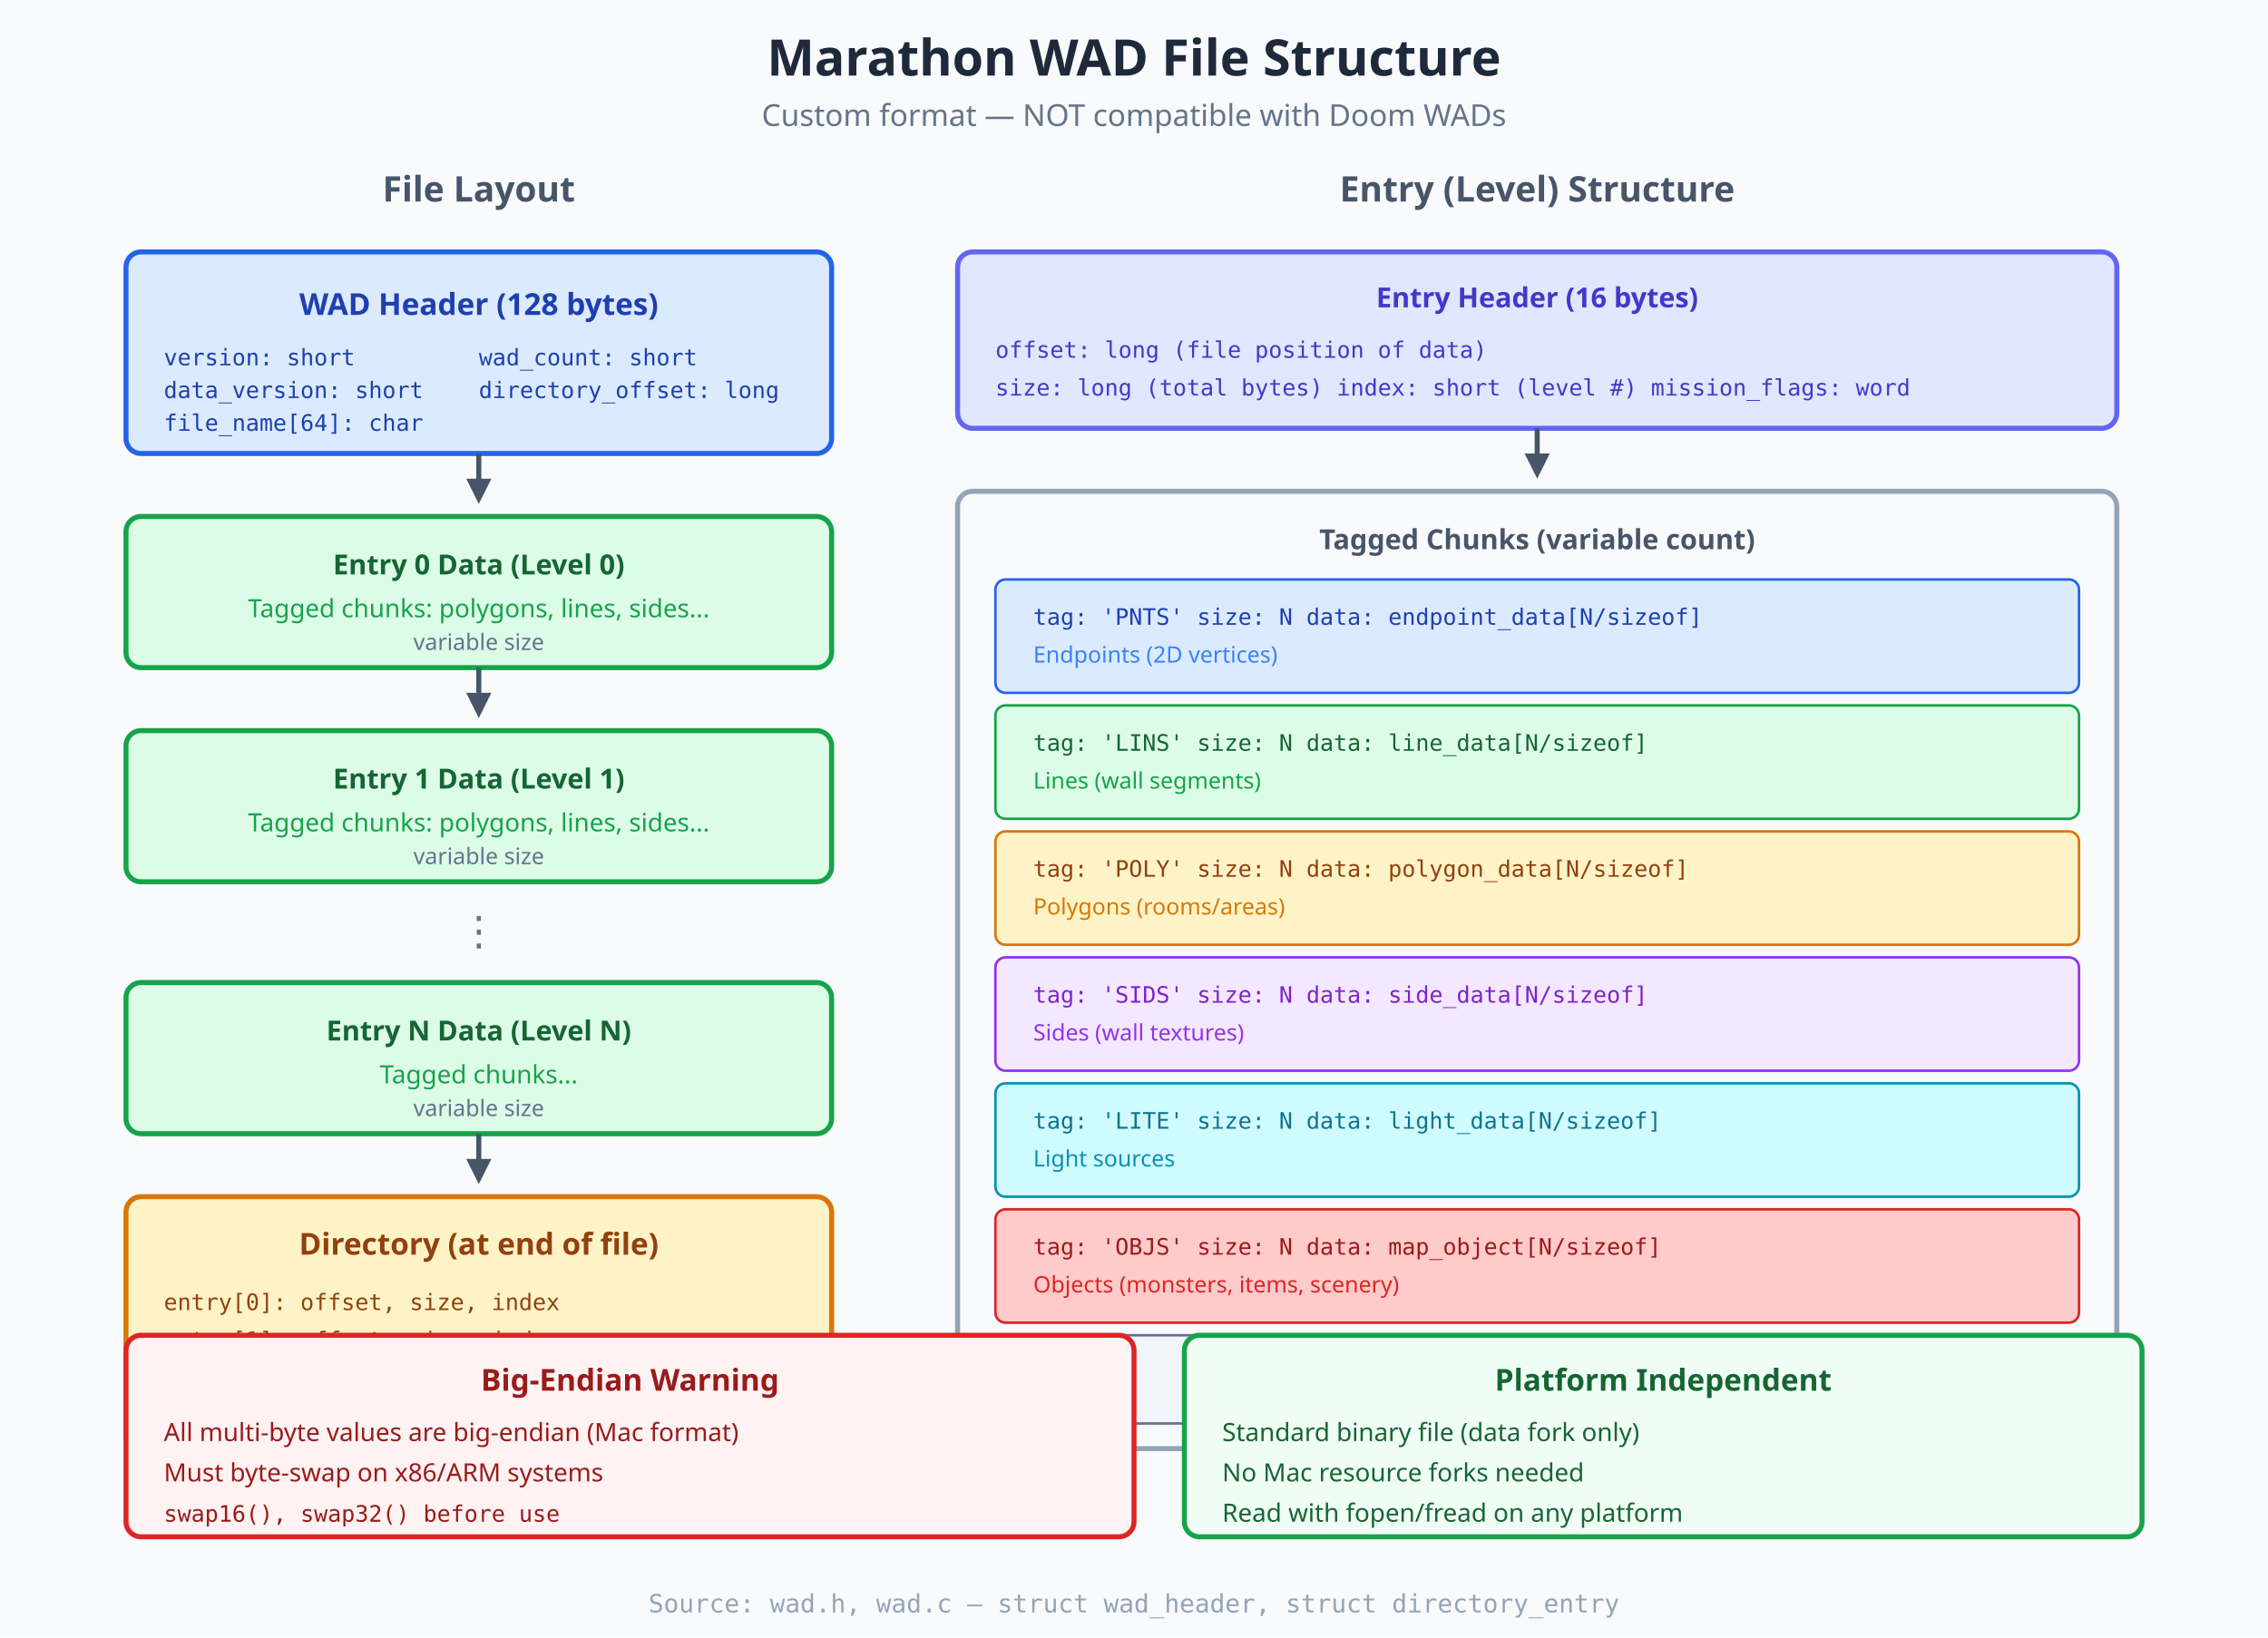
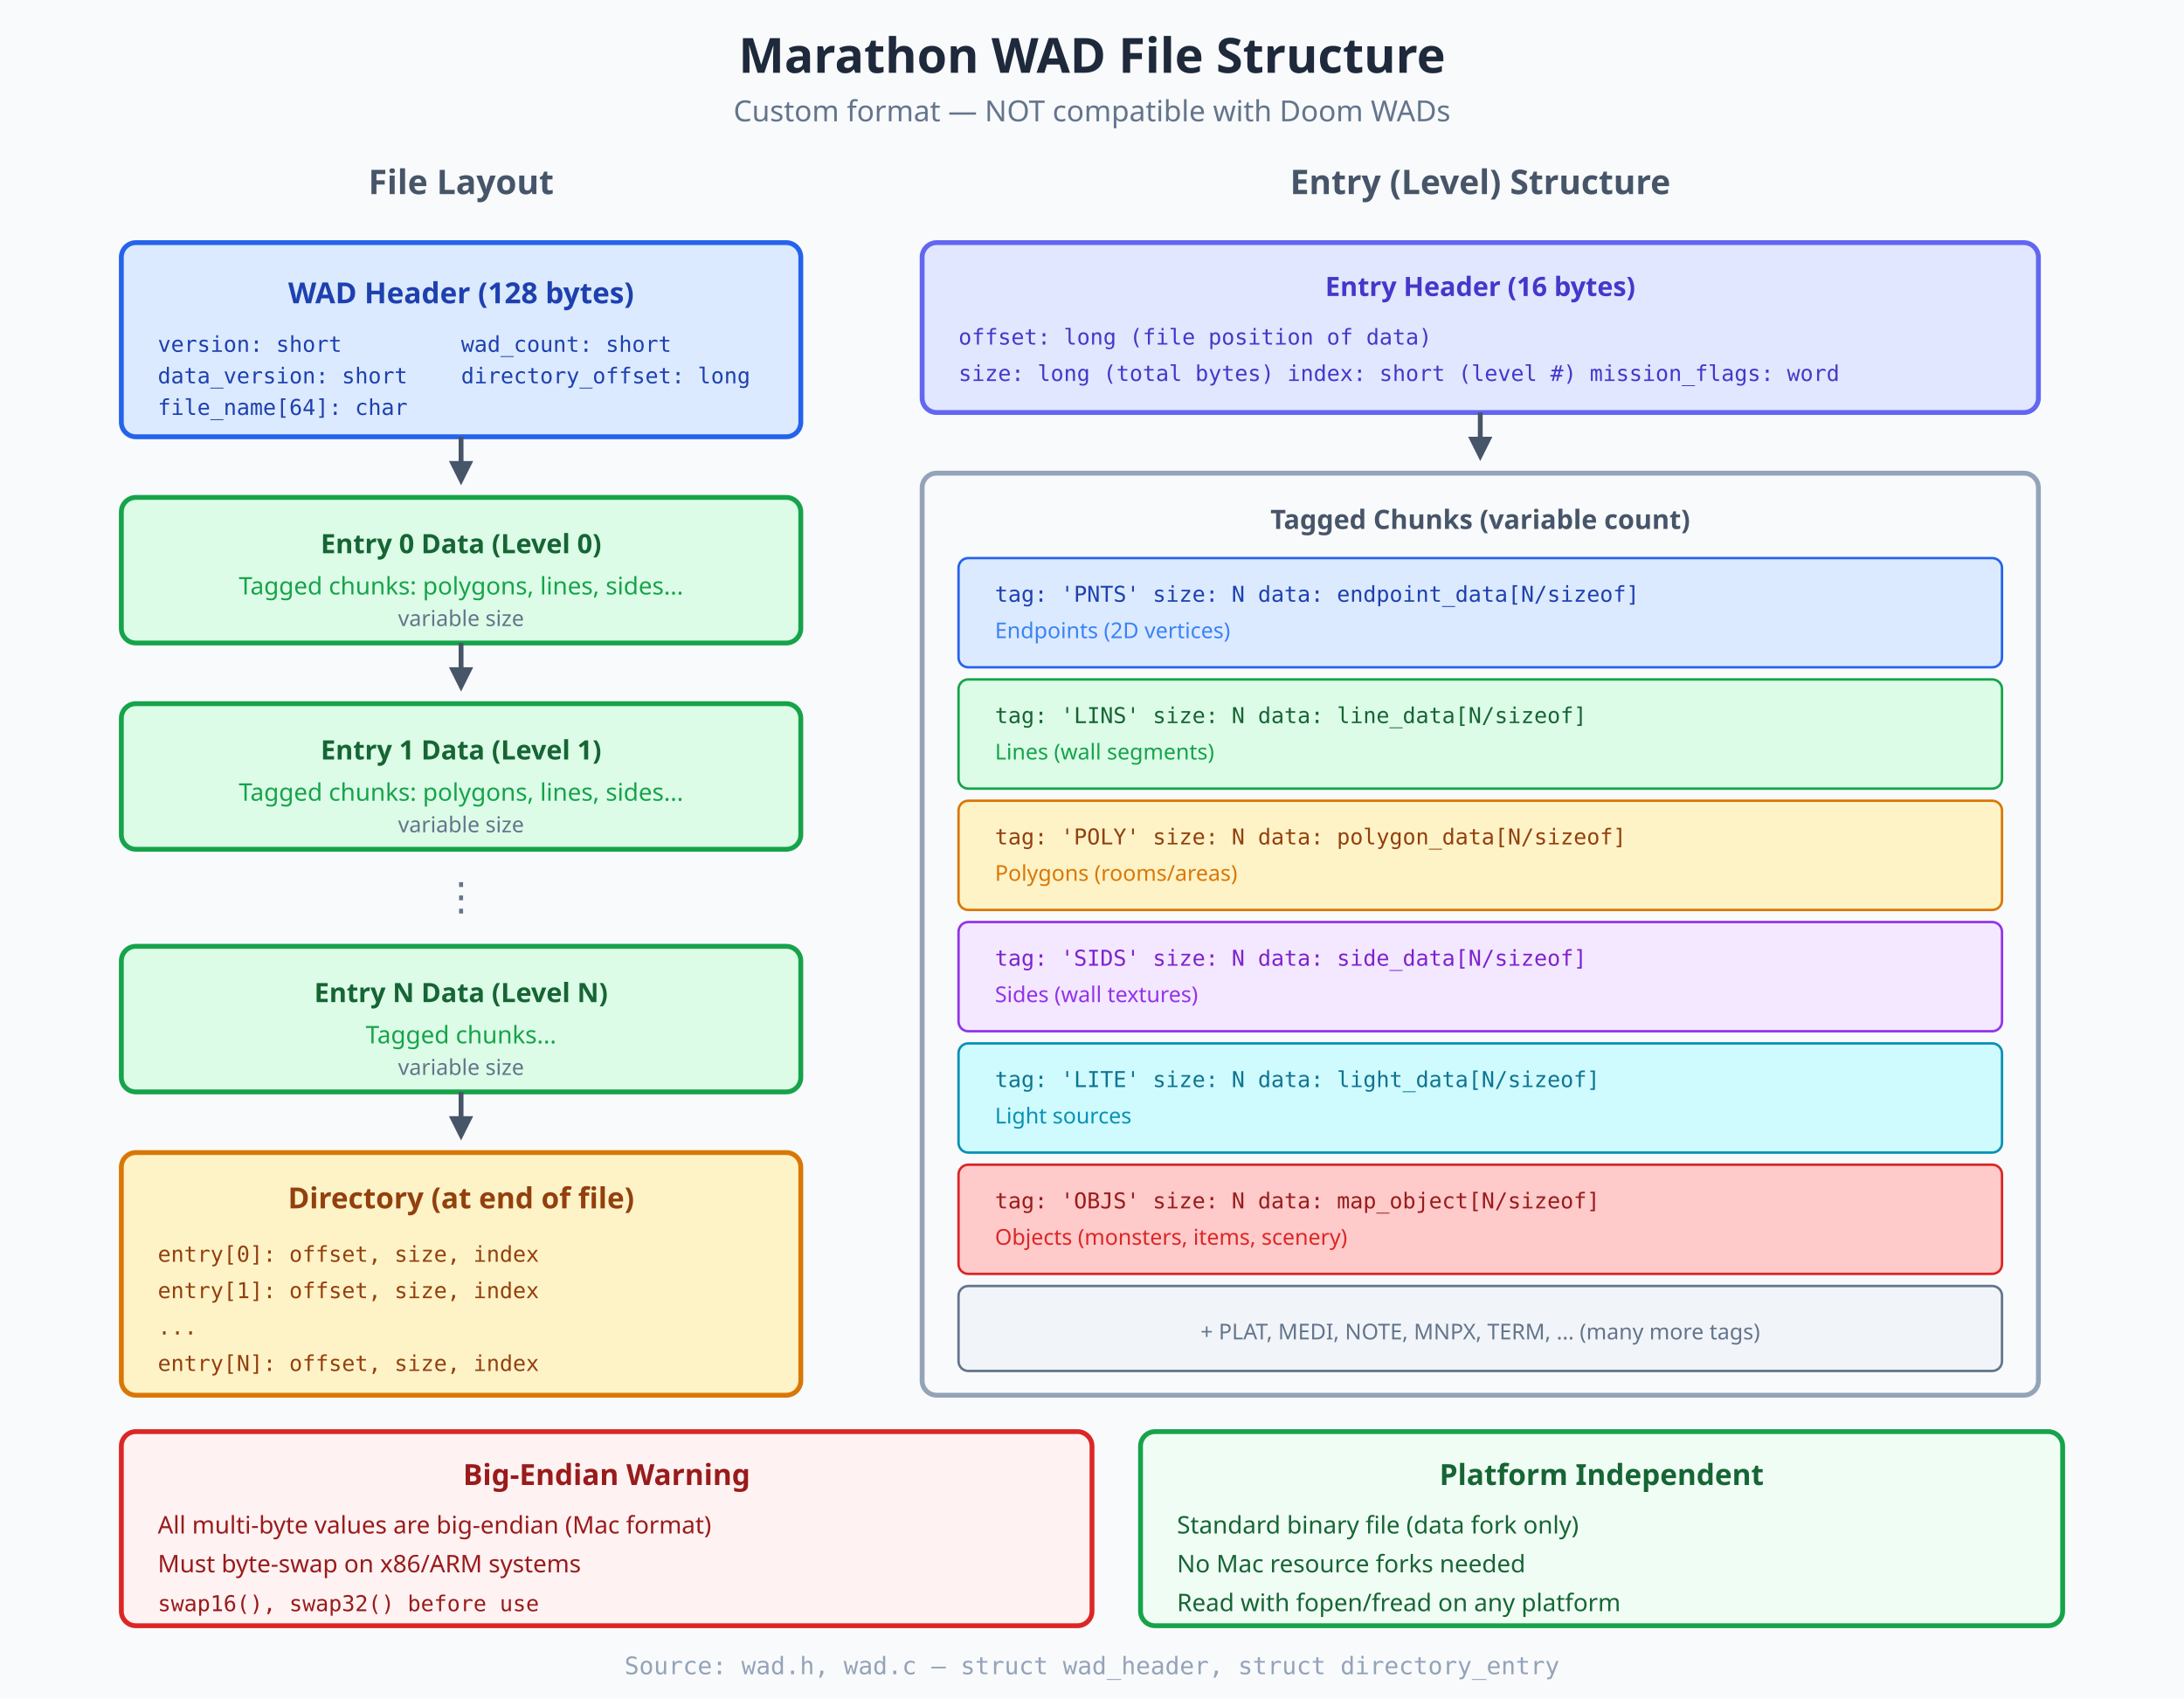
- <svg xmlns="http://www.w3.org/2000/svg" viewBox="0 0 900 650">
-   <rect width="900" height="650" fill="#f8fafc" />
+ <svg xmlns="http://www.w3.org/2000/svg" viewBox="0 0 900 700">
+   <rect width="900" height="700" fill="#f8fafc" />
  <text x="450" y="30" text-anchor="middle" font-family="system-ui, sans-serif" font-size="20" font-weight="bold" fill="#1e293b">Marathon WAD File Structure</text>
  <text x="450" y="50" text-anchor="middle" font-family="system-ui, sans-serif" font-size="12" fill="#64748b">Custom format — NOT compatible with Doom WADs</text>
  <g transform="translate(50, 80)">
    <text x="140" y="0" text-anchor="middle" font-family="system-ui, sans-serif" font-size="14" font-weight="bold" fill="#475569">File Layout</text>
    <rect x="0" y="20" width="280" height="80" rx="6" fill="#dbeafe" stroke="#2563eb" stroke-width="2" />
    <text x="140" y="45" text-anchor="middle" font-family="system-ui, sans-serif" font-size="12" font-weight="bold" fill="#1e40af">WAD Header (128 bytes)</text>
    <text x="15" y="65" font-family="monospace" font-size="9" fill="#1e40af">version: short</text>
    <text x="15" y="78" font-family="monospace" font-size="9" fill="#1e40af">data_version: short</text>
    <text x="140" y="65" font-family="monospace" font-size="9" fill="#1e40af">wad_count: short</text>
    <text x="140" y="78" font-family="monospace" font-size="9" fill="#1e40af">directory_offset: long</text>
    <text x="15" y="91" font-family="monospace" font-size="9" fill="#1e40af">file_name[64]: char</text>
    <line x1="140" y1="100" x2="140" y2="115" stroke="#475569" stroke-width="2" />
    <polygon points="140,120 135,110 145,110" fill="#475569" />
    <rect x="0" y="125" width="280" height="60" rx="6" fill="#dcfce7" stroke="#16a34a" stroke-width="2" />
    <text x="140" y="148" text-anchor="middle" font-family="system-ui, sans-serif" font-size="11" font-weight="bold" fill="#166534">Entry 0 Data (Level 0)</text>
    <text x="140" y="165" text-anchor="middle" font-family="system-ui, sans-serif" font-size="10" fill="#16a34a">Tagged chunks: polygons, lines, sides...</text>
    <text x="140" y="178" text-anchor="middle" font-family="system-ui, sans-serif" font-size="9" fill="#64748b">variable size</text>
    <line x1="140" y1="185" x2="140" y2="200" stroke="#475569" stroke-width="2" />
    <polygon points="140,205 135,195 145,195" fill="#475569" />
    <rect x="0" y="210" width="280" height="60" rx="6" fill="#dcfce7" stroke="#16a34a" stroke-width="2" />
    <text x="140" y="233" text-anchor="middle" font-family="system-ui, sans-serif" font-size="11" font-weight="bold" fill="#166534">Entry 1 Data (Level 1)</text>
    <text x="140" y="250" text-anchor="middle" font-family="system-ui, sans-serif" font-size="10" fill="#16a34a">Tagged chunks: polygons, lines, sides...</text>
    <text x="140" y="263" text-anchor="middle" font-family="system-ui, sans-serif" font-size="9" fill="#64748b">variable size</text>
    <text x="140" y="295" text-anchor="middle" font-family="system-ui, sans-serif" font-size="16" fill="#64748b">⋮</text>
    <rect x="0" y="310" width="280" height="60" rx="6" fill="#dcfce7" stroke="#16a34a" stroke-width="2" />
    <text x="140" y="333" text-anchor="middle" font-family="system-ui, sans-serif" font-size="11" font-weight="bold" fill="#166534">Entry N Data (Level N)</text>
    <text x="140" y="350" text-anchor="middle" font-family="system-ui, sans-serif" font-size="10" fill="#16a34a">Tagged chunks...</text>
    <text x="140" y="363" text-anchor="middle" font-family="system-ui, sans-serif" font-size="9" fill="#64748b">variable size</text>
    <line x1="140" y1="370" x2="140" y2="385" stroke="#475569" stroke-width="2" />
    <polygon points="140,390 135,380 145,380" fill="#475569" />
    <rect x="0" y="395" width="280" height="100" rx="6" fill="#fef3c7" stroke="#d97706" stroke-width="2" />
    <text x="140" y="418" text-anchor="middle" font-family="system-ui, sans-serif" font-size="12" font-weight="bold" fill="#92400e">Directory (at end of file)</text>
    <text x="15" y="440" font-family="monospace" font-size="9" fill="#92400e">entry[0]: offset, size, index</text>
    <text x="15" y="455" font-family="monospace" font-size="9" fill="#92400e">entry[1]: offset, size, index</text>
    <text x="15" y="470" font-family="monospace" font-size="9" fill="#92400e">...</text>
    <text x="15" y="485" font-family="monospace" font-size="9" fill="#92400e">entry[N]: offset, size, index</text>
  </g>
  <g transform="translate(380, 80)">
    <text x="230" y="0" text-anchor="middle" font-family="system-ui, sans-serif" font-size="14" font-weight="bold" fill="#475569">Entry (Level) Structure</text>
    <rect x="0" y="20" width="460" height="70" rx="6" fill="#e0e7ff" stroke="#6366f1" stroke-width="2" />
    <text x="230" y="42" text-anchor="middle" font-family="system-ui, sans-serif" font-size="11" font-weight="bold" fill="#4338ca">Entry Header (16 bytes)</text>
    <text x="15" y="62" font-family="monospace" font-size="9" fill="#4338ca">offset: long (file position of data)</text>
    <text x="15" y="77" font-family="monospace" font-size="9" fill="#4338ca">size: long (total bytes)   index: short (level #)   mission_flags: word</text>
    <line x1="230" y1="90" x2="230" y2="105" stroke="#475569" stroke-width="2" />
    <polygon points="230,110 225,100 235,100" fill="#475569" />
    <rect x="0" y="115" width="460" height="380" rx="6" fill="#f8fafc" stroke="#94a3b8" stroke-width="2" />
    <text x="230" y="138" text-anchor="middle" font-family="system-ui, sans-serif" font-size="11" font-weight="bold" fill="#475569">Tagged Chunks (variable count)</text>
    <rect x="15" y="150" width="430" height="45" rx="4" fill="#dbeafe" stroke="#2563eb" stroke-width="1" />
    <text x="30" y="168" font-family="monospace" font-size="9" fill="#1e40af">tag: 'PNTS'  size: N  data: endpoint_data[N/sizeof]</text>
    <text x="30" y="183" font-family="system-ui, sans-serif" font-size="9" fill="#3b82f6">Endpoints (2D vertices)</text>
    <rect x="15" y="200" width="430" height="45" rx="4" fill="#dcfce7" stroke="#16a34a" stroke-width="1" />
    <text x="30" y="218" font-family="monospace" font-size="9" fill="#166534">tag: 'LINS'  size: N  data: line_data[N/sizeof]</text>
    <text x="30" y="233" font-family="system-ui, sans-serif" font-size="9" fill="#16a34a">Lines (wall segments)</text>
    <rect x="15" y="250" width="430" height="45" rx="4" fill="#fef3c7" stroke="#d97706" stroke-width="1" />
    <text x="30" y="268" font-family="monospace" font-size="9" fill="#92400e">tag: 'POLY'  size: N  data: polygon_data[N/sizeof]</text>
    <text x="30" y="283" font-family="system-ui, sans-serif" font-size="9" fill="#d97706">Polygons (rooms/areas)</text>
    <rect x="15" y="300" width="430" height="45" rx="4" fill="#f3e8ff" stroke="#9333ea" stroke-width="1" />
    <text x="30" y="318" font-family="monospace" font-size="9" fill="#7e22ce">tag: 'SIDS'  size: N  data: side_data[N/sizeof]</text>
    <text x="30" y="333" font-family="system-ui, sans-serif" font-size="9" fill="#9333ea">Sides (wall textures)</text>
    <rect x="15" y="350" width="430" height="45" rx="4" fill="#cffafe" stroke="#0891b2" stroke-width="1" />
    <text x="30" y="368" font-family="monospace" font-size="9" fill="#0e7490">tag: 'LITE'  size: N  data: light_data[N/sizeof]</text>
    <text x="30" y="383" font-family="system-ui, sans-serif" font-size="9" fill="#0891b2">Light sources</text>
    <rect x="15" y="400" width="430" height="45" rx="4" fill="#fecaca" stroke="#dc2626" stroke-width="1" />
    <text x="30" y="418" font-family="monospace" font-size="9" fill="#991b1b">tag: 'OBJS'  size: N  data: map_object[N/sizeof]</text>
    <text x="30" y="433" font-family="system-ui, sans-serif" font-size="9" fill="#dc2626">Objects (monsters, items, scenery)</text>
    <rect x="15" y="450" width="430" height="35" rx="4" fill="#f1f5f9" stroke="#64748b" stroke-width="1" />
    <text x="230" y="472" text-anchor="middle" font-family="system-ui, sans-serif" font-size="9" fill="#64748b">+ PLAT, MEDI, NOTE, MNPX, TERM, ... (many more tags)</text>
  </g>
-   <g transform="translate(50, 530)">
+   <g transform="translate(50, 590)">
    <rect x="0" y="0" width="400" height="80" rx="6" fill="#fef2f2" stroke="#dc2626" stroke-width="2" />
    <text x="200" y="22" text-anchor="middle" font-family="system-ui, sans-serif" font-size="12" font-weight="bold" fill="#991b1b">Big-Endian Warning</text>
    <text x="15" y="42" font-family="system-ui, sans-serif" font-size="10" fill="#991b1b">All multi-byte values are big-endian (Mac format)</text>
    <text x="15" y="58" font-family="system-ui, sans-serif" font-size="10" fill="#991b1b">Must byte-swap on x86/ARM systems</text>
    <text x="15" y="74" font-family="monospace" font-size="9" fill="#991b1b">swap16(), swap32() before use</text>
  </g>
-   <g transform="translate(470, 530)">
+   <g transform="translate(470, 590)">
    <rect x="0" y="0" width="380" height="80" rx="6" fill="#f0fdf4" stroke="#16a34a" stroke-width="2" />
    <text x="190" y="22" text-anchor="middle" font-family="system-ui, sans-serif" font-size="12" font-weight="bold" fill="#166534">Platform Independent</text>
    <text x="15" y="42" font-family="system-ui, sans-serif" font-size="10" fill="#166534">Standard binary file (data fork only)</text>
    <text x="15" y="58" font-family="system-ui, sans-serif" font-size="10" fill="#166534">No Mac resource forks needed</text>
    <text x="15" y="74" font-family="system-ui, sans-serif" font-size="10" fill="#166534">Read with fopen/fread on any platform</text>
  </g>
-   <text x="450" y="640" text-anchor="middle" font-family="monospace" font-size="10" fill="#94a3b8">Source: wad.h, wad.c — struct wad_header, struct directory_entry</text>
+   <text x="450" y="690" text-anchor="middle" font-family="monospace" font-size="10" fill="#94a3b8">Source: wad.h, wad.c — struct wad_header, struct directory_entry</text>
</svg>
